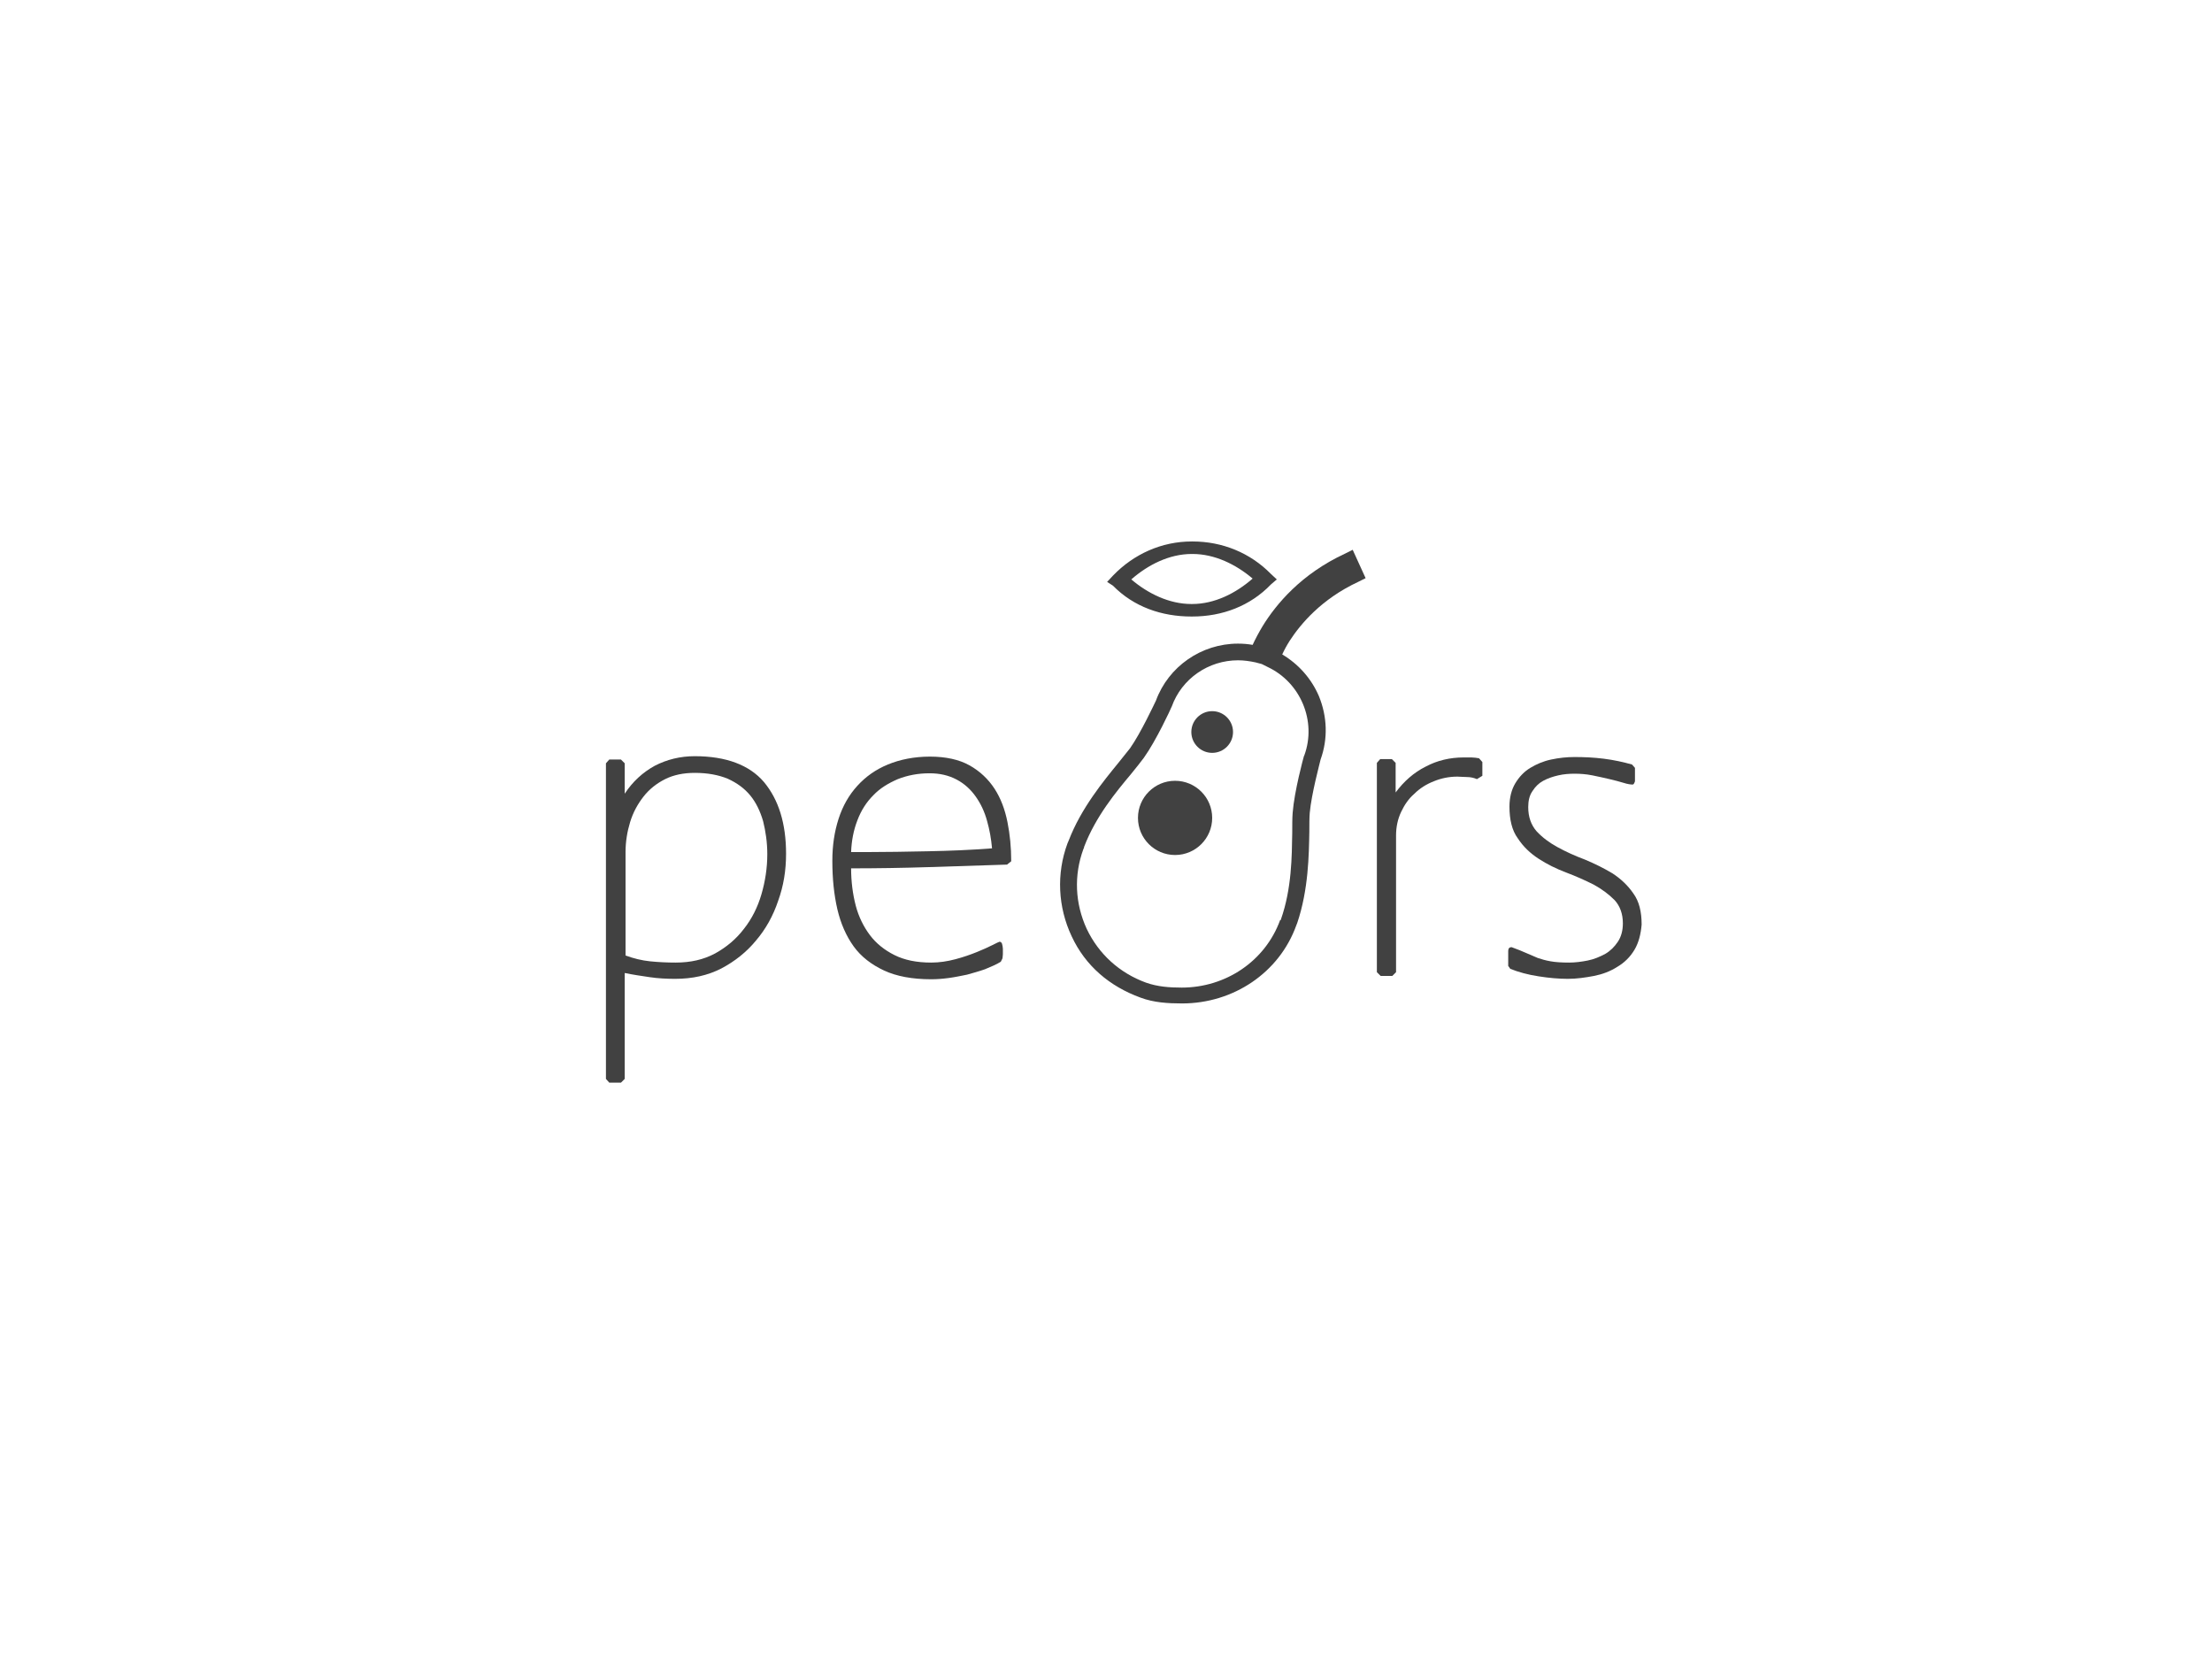
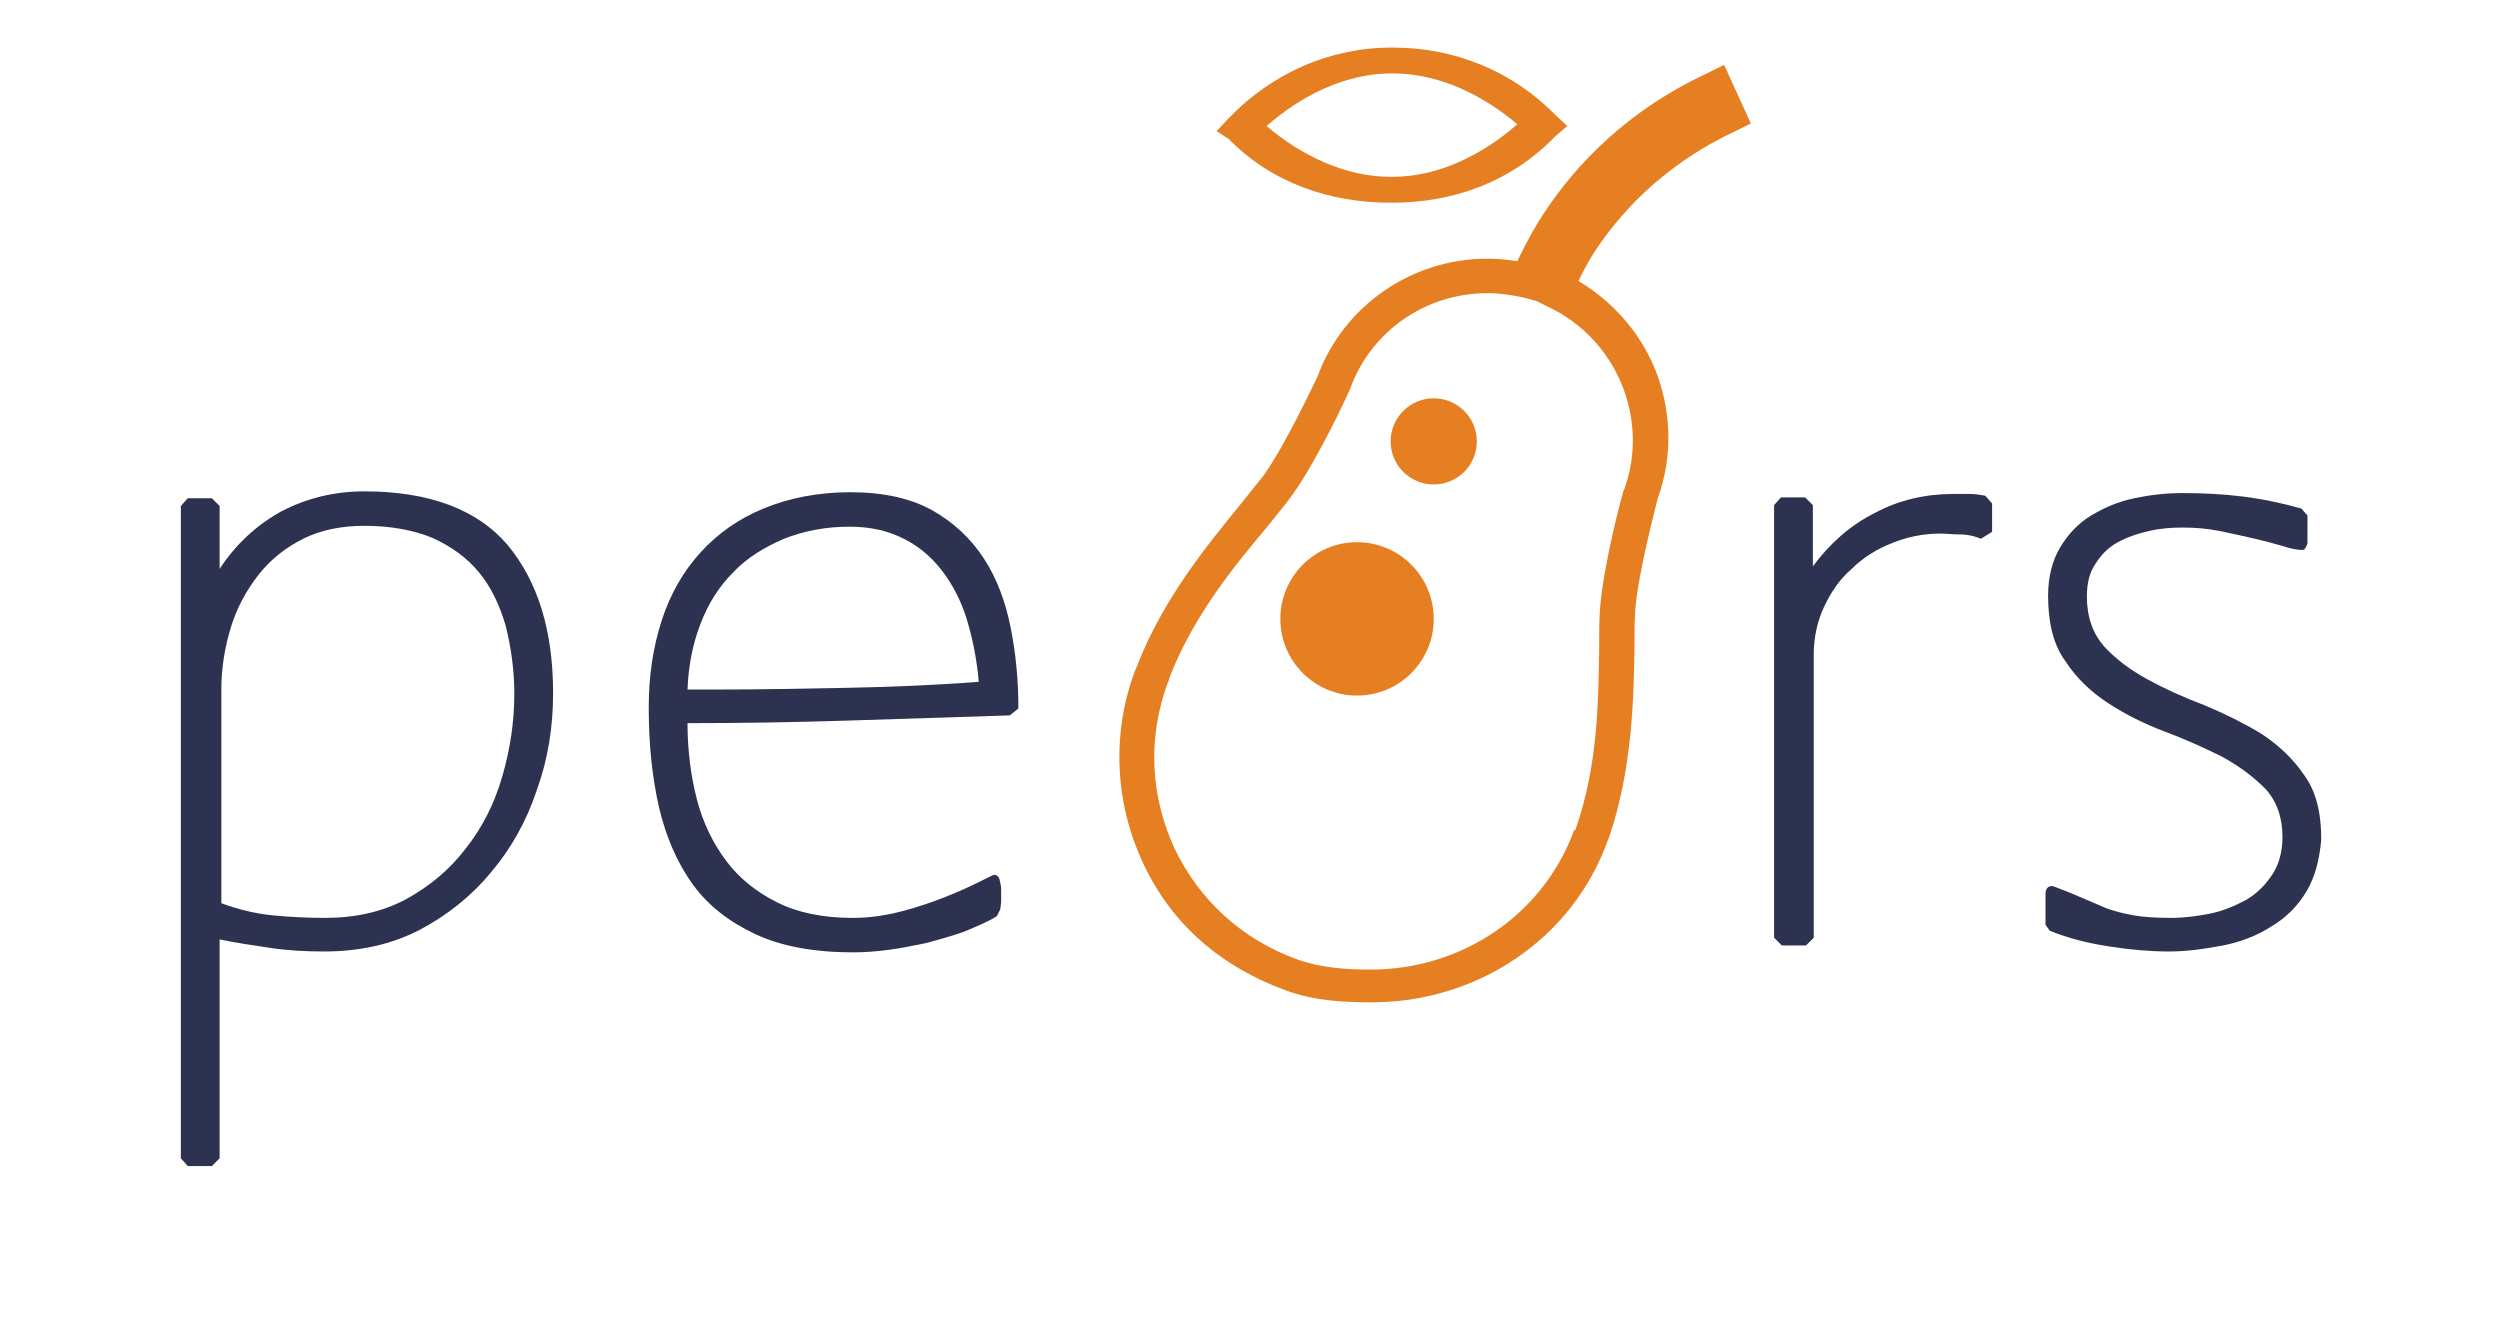
- <svg xmlns="http://www.w3.org/2000/svg" version="1.1" id="Layer_1" x="0px" y="0px" viewBox="0 0 1024 768" enable-background="new 0 0 1024 768" xml:space="preserve" width="100%" height="100%">
+ <svg xmlns="http://www.w3.org/2000/svg" version="1.1" id="Layer_1" x="0px" y="0px" viewBox="240 240 560 300" xml:space="preserve">
  <defs id="defs39" />
  <g id="g5" transform="matrix(1.930156,0,0,1.930156,-468.1975,-365.0589)">
    <g id="g7">
-       <path d="m 568.3,328.7 1.8,-0.9 -3.1,-6.8 -1.8,0.9 c -10.6,4.9 -16.6,12.2 -19.8,17.4 -0.9,1.5 -1.7,3 -2.4,4.5 -1.1,-0.2 -2.3,-0.3 -3.5,-0.3 -8.8,0 -16.7,5.5 -19.7,13.7 -0.4,0.8 -3.6,7.7 -6.2,11.4 -0.7,0.9 -1.7,2.1 -2.8,3.5 -3.5,4.3 -8.9,10.8 -11.9,18.6 -0.1,0.2 -0.2,0.5 -0.3,0.7 -2.7,7.3 -2.3,15.3 1,22.3 3.3,7.1 9.1,12 16.5,14.7 3.2,1.2 6.6,1.4 10,1.4 0,0 0,0 0,0 12.2,0 23.3,-7.3 27.4,-18.8 0.1,-0.2 0.1,-0.3 0.2,-0.5 l 0,0 c 2.7,-8 2.8,-16.3 2.9,-21.9 0,-1.8 0,-3.3 0.1,-4.5 0.4,-4.5 2.4,-11.9 2.6,-12.8 1.8,-5 1.6,-10.3 -0.4,-15.2 -1.8,-4.2 -4.9,-7.7 -8.8,-10 0.5,-1.1 1.1,-2.2 1.8,-3.3 2.6,-4 7.6,-10 16.4,-14.1 z m -12.9,41.6 -0.1,0.2 c -0.1,0.3 -2.3,8.4 -2.7,13.6 -0.1,1.3 -0.1,2.9 -0.1,4.8 -0.1,5.6 -0.1,13.3 -2.7,20.7 l 0,0.1 c -0.1,0.2 -0.1,0 -0.2,0.1 -3.6,9.9 -13.1,16.2 -23.6,16.2 0,0 0,0 0,0 -2.9,0 -5.8,-0.2 -8.6,-1.2 -6.3,-2.3 -11.3,-6.8 -14.2,-12.9 -2.8,-6.1 -3.1,-12.8 -0.8,-19.1 0.1,-0.2 0.2,-0.4 0.2,-0.6 2.8,-7.3 7.7,-13.2 11.3,-17.5 1.2,-1.5 2.2,-2.7 3,-3.8 3,-4.2 6.5,-11.8 6.6,-12.1 l 0.1,-0.2 c 2.4,-6.7 8.8,-11.1 15.9,-11.1 1.4,0 2.8,0.2 4.2,0.5 l 1.5,0.4 1.4,0.7 c 7.9,3.7 11.8,13 8.8,21.2 z" id="path9" style="fill:#414141" />
-       <path d="m 528.3,337 h 0.2 c 7.2,0 13.9,-2.5 18.9,-7.7 l 1.4,-1.2 -1.4,-1.3 c -5,-5.1 -11.7,-7.8 -18.8,-7.8 h -0.2 c -7.2,0 -13.9,3 -18.9,8.2 l -1.4,1.5 1.4,0.9 c 5,5.1 11.7,7.4 18.8,7.4 z m 0.1,-15 h 0.2 c 5.3,0 10.4,2.5 14.4,5.9 -4,3.5 -9.1,6.1 -14.5,6.1 h -0.2 c -5.3,0 -10.4,-2.5 -14.4,-5.9 4,-3.5 9.1,-6.1 14.5,-6.1 z" id="path11" style="fill:#414141" />
-       <circle cx="533.3" cy="364.7" r="5" id="circle13" d="m 538.3,364.7 c 0,2.761 -2.239,5 -5,5 -2.761,0 -5,-2.239 -5,-5 0,-2.761 2.239,-5 5,-5 2.761,0 5,2.239 5,5 z" style="fill:#414141" />
-       <circle cx="524.4" cy="385.3" r="8.9" id="circle15" d="m 533.3,385.3 c 0,4.915 -3.985,8.9 -8.9,8.9 -4.915,0 -8.9,-3.985 -8.9,-8.9 0,-4.915 3.985,-8.9 8.9,-8.9 4.915,0 8.9,3.985 8.9,8.9 z" style="fill:#414141" />
+       <path d="m 568.3,328.7 1.8,-0.9 -3.1,-6.8 -1.8,0.9 c -10.6,4.9 -16.6,12.2 -19.8,17.4 -0.9,1.5 -1.7,3 -2.4,4.5 -1.1,-0.2 -2.3,-0.3 -3.5,-0.3 -8.8,0 -16.7,5.5 -19.7,13.7 -0.4,0.8 -3.6,7.7 -6.2,11.4 -0.7,0.9 -1.7,2.1 -2.8,3.5 -3.5,4.3 -8.9,10.8 -11.9,18.6 -0.1,0.2 -0.2,0.5 -0.3,0.7 -2.7,7.3 -2.3,15.3 1,22.3 3.3,7.1 9.1,12 16.5,14.7 3.2,1.2 6.6,1.4 10,1.4 0,0 0,0 0,0 12.2,0 23.3,-7.3 27.4,-18.8 0.1,-0.2 0.1,-0.3 0.2,-0.5 l 0,0 c 2.7,-8 2.8,-16.3 2.9,-21.9 0,-1.8 0,-3.3 0.1,-4.5 0.4,-4.5 2.4,-11.9 2.6,-12.8 1.8,-5 1.6,-10.3 -0.4,-15.2 -1.8,-4.2 -4.9,-7.7 -8.8,-10 0.5,-1.1 1.1,-2.2 1.8,-3.3 2.6,-4 7.6,-10 16.4,-14.1 z m -12.9,41.6 -0.1,0.2 c -0.1,0.3 -2.3,8.4 -2.7,13.6 -0.1,1.3 -0.1,2.9 -0.1,4.8 -0.1,5.6 -0.1,13.3 -2.7,20.7 l 0,0.1 c -0.1,0.2 -0.1,0 -0.2,0.1 -3.6,9.9 -13.1,16.2 -23.6,16.2 0,0 0,0 0,0 -2.9,0 -5.8,-0.2 -8.6,-1.2 -6.3,-2.3 -11.3,-6.8 -14.2,-12.9 -2.8,-6.1 -3.1,-12.8 -0.8,-19.1 0.1,-0.2 0.2,-0.4 0.2,-0.6 2.8,-7.3 7.7,-13.2 11.3,-17.5 1.2,-1.5 2.2,-2.7 3,-3.8 3,-4.2 6.5,-11.8 6.6,-12.1 l 0.1,-0.2 c 2.4,-6.7 8.8,-11.1 15.9,-11.1 1.4,0 2.8,0.2 4.2,0.5 l 1.5,0.4 1.4,0.7 c 7.9,3.7 11.8,13 8.8,21.2 z" id="path9" style="fill:#E67E22" />
+       <path d="m 528.3,337 h 0.2 c 7.2,0 13.9,-2.5 18.9,-7.7 l 1.4,-1.2 -1.4,-1.3 c -5,-5.1 -11.7,-7.8 -18.8,-7.8 h -0.2 c -7.2,0 -13.9,3 -18.9,8.2 l -1.4,1.5 1.4,0.9 c 5,5.1 11.7,7.4 18.8,7.4 z m 0.1,-15 h 0.2 c 5.3,0 10.4,2.5 14.4,5.9 -4,3.5 -9.1,6.1 -14.5,6.1 h -0.2 c -5.3,0 -10.4,-2.5 -14.4,-5.9 4,-3.5 9.1,-6.1 14.5,-6.1 z" id="path11" style="fill:#E67E22" />
+       <circle cx="533.3" cy="364.7" r="5" id="circle13" d="m 538.3,364.7 c 0,2.761 -2.239,5 -5,5 -2.761,0 -5,-2.239 -5,-5 0,-2.761 2.239,-5 5,-5 2.761,0 5,2.239 5,5 z" style="fill:#E67E22" />
+       <circle cx="524.4" cy="385.3" r="8.9" id="circle15" d="m 533.3,385.3 c 0,4.915 -3.985,8.9 -8.9,8.9 -4.915,0 -8.9,-3.985 -8.9,-8.9 0,-4.915 3.985,-8.9 8.9,-8.9 4.915,0 8.9,3.985 8.9,8.9 z" style="fill:#E67E22" />
    </g>
    <g id="g17">
      <g id="g19">
-         <path d="m 429.2,405.2 c -1.2,3.6 -3,6.8 -5.3,9.5 -2.3,2.8 -5.1,5 -8.3,6.7 -3.3,1.7 -7,2.5 -11.1,2.5 -2,0 -4.1,-0.1 -6.1,-0.4 -2,-0.3 -4.1,-0.6 -6,-1 v 25.4 l -0.9,0.9 h -2.8 l -0.8,-0.9 v -75.7 l 0.8,-0.9 h 2.8 l 0.9,0.9 v 7.3 c 1.9,-2.9 4.3,-5.1 7.2,-6.7 2.9,-1.5 6.1,-2.3 9.6,-2.3 7.5,0 13.1,2.1 16.6,6.2 3.5,4.2 5.3,9.9 5.3,17.2 0,4 -0.6,7.7 -1.9,11.3 z m -3.6,-19.1 c -0.7,-2.4 -1.7,-4.5 -3.1,-6.2 -1.4,-1.7 -3.2,-3 -5.4,-4 -2.2,-0.9 -4.8,-1.4 -7.9,-1.4 -2.7,0 -5.1,0.5 -7.1,1.5 -2,1 -3.8,2.4 -5.2,4.2 -1.4,1.8 -2.5,3.8 -3.2,6.1 -0.7,2.3 -1.1,4.7 -1.1,7.2 v 24.8 c 1.9,0.7 3.9,1.2 5.9,1.4 2,0.2 4.1,0.3 6.1,0.3 3.6,0 6.7,-0.7 9.5,-2.2 2.7,-1.5 5,-3.4 6.9,-5.9 1.9,-2.4 3.3,-5.2 4.2,-8.3 0.9,-3.1 1.4,-6.3 1.4,-9.6 0,-2.8 -0.4,-5.5 -1,-7.9 z" id="path21" style="fill:#414141" />
+         <path d="m 429.2,405.2 c -1.2,3.6 -3,6.8 -5.3,9.5 -2.3,2.8 -5.1,5 -8.3,6.7 -3.3,1.7 -7,2.5 -11.1,2.5 -2,0 -4.1,-0.1 -6.1,-0.4 -2,-0.3 -4.1,-0.6 -6,-1 v 25.4 l -0.9,0.9 h -2.8 l -0.8,-0.9 v -75.7 l 0.8,-0.9 h 2.8 l 0.9,0.9 v 7.3 c 1.9,-2.9 4.3,-5.1 7.2,-6.7 2.9,-1.5 6.1,-2.3 9.6,-2.3 7.5,0 13.1,2.1 16.6,6.2 3.5,4.2 5.3,9.9 5.3,17.2 0,4 -0.6,7.7 -1.9,11.3 z m -3.6,-19.1 c -0.7,-2.4 -1.7,-4.5 -3.1,-6.2 -1.4,-1.7 -3.2,-3 -5.4,-4 -2.2,-0.9 -4.8,-1.4 -7.9,-1.4 -2.7,0 -5.1,0.5 -7.1,1.5 -2,1 -3.8,2.4 -5.2,4.2 -1.4,1.8 -2.5,3.8 -3.2,6.1 -0.7,2.3 -1.1,4.7 -1.1,7.2 v 24.8 c 1.9,0.7 3.9,1.2 5.9,1.4 2,0.2 4.1,0.3 6.1,0.3 3.6,0 6.7,-0.7 9.5,-2.2 2.7,-1.5 5,-3.4 6.9,-5.9 1.9,-2.4 3.3,-5.2 4.2,-8.3 0.9,-3.1 1.4,-6.3 1.4,-9.6 0,-2.8 -0.4,-5.5 -1,-7.9 z" id="path21" style="fill:#2D3250" />
      </g>
      <g id="g23">
-         <path d="m 484.1,396.5 c -6.3,0.2 -12.5,0.4 -18.7,0.6 -6.2,0.2 -12.5,0.3 -18.7,0.3 0,3.2 0.4,6.2 1.1,8.9 0.7,2.7 1.9,5.1 3.4,7.1 1.5,2 3.5,3.6 5.9,4.8 2.4,1.2 5.3,1.8 8.8,1.8 2,0 3.9,-0.3 5.8,-0.8 1.9,-0.5 3.6,-1.1 5.1,-1.7 1.5,-0.6 2.8,-1.2 3.8,-1.7 1,-0.5 1.6,-0.8 1.7,-0.8 0.3,0 0.5,0.2 0.6,0.5 0.1,0.4 0.2,0.8 0.2,1.2 0,0.4 0,0.9 0,1.3 0,0.4 -0.1,0.8 -0.1,1 l -0.4,0.8 c -1.1,0.7 -2.4,1.2 -3.8,1.8 -1.4,0.5 -2.9,0.9 -4.3,1.3 -1.5,0.3 -2.9,0.6 -4.4,0.8 -1.5,0.2 -2.8,0.3 -4.2,0.3 -4.5,0 -8.3,-0.7 -11.3,-2.1 -3,-1.4 -5.5,-3.3 -7.3,-5.8 -1.8,-2.5 -3.1,-5.5 -3.9,-8.9 -0.8,-3.5 -1.2,-7.3 -1.2,-11.6 0,-3.7 0.5,-7 1.5,-10.1 1,-3.1 2.5,-5.7 4.5,-7.9 2,-2.2 4.4,-3.9 7.3,-5.1 2.9,-1.2 6.3,-1.9 10.1,-1.9 3.8,0 7,0.7 9.5,2.1 2.5,1.4 4.5,3.3 6,5.6 1.5,2.3 2.5,5 3.1,8 0.6,3 0.9,6.1 0.9,9.4 l -1,0.8 z M 479.3,386 c -0.6,-2.2 -1.5,-4.1 -2.7,-5.8 -1.2,-1.7 -2.7,-3.1 -4.6,-4.1 -1.9,-1 -4,-1.5 -6.5,-1.5 -2.8,0 -5.3,0.5 -7.6,1.4 -2.3,1 -4.3,2.2 -5.9,3.9 -1.6,1.6 -2.9,3.6 -3.8,6 -0.9,2.3 -1.4,4.9 -1.5,7.6 h 3.2 c 5.1,0 10.2,-0.1 15.3,-0.2 5.1,-0.1 10.2,-0.3 15.3,-0.7 -0.2,-2.3 -0.6,-4.5 -1.2,-6.6 z" id="path25" style="fill:#414141" />
+         <path d="m 484.1,396.5 c -6.3,0.2 -12.5,0.4 -18.7,0.6 -6.2,0.2 -12.5,0.3 -18.7,0.3 0,3.2 0.4,6.2 1.1,8.9 0.7,2.7 1.9,5.1 3.4,7.1 1.5,2 3.5,3.6 5.9,4.8 2.4,1.2 5.3,1.8 8.8,1.8 2,0 3.9,-0.3 5.8,-0.8 1.9,-0.5 3.6,-1.1 5.1,-1.7 1.5,-0.6 2.8,-1.2 3.8,-1.7 1,-0.5 1.6,-0.8 1.7,-0.8 0.3,0 0.5,0.2 0.6,0.5 0.1,0.4 0.2,0.8 0.2,1.2 0,0.4 0,0.9 0,1.3 0,0.4 -0.1,0.8 -0.1,1 l -0.4,0.8 c -1.1,0.7 -2.4,1.2 -3.8,1.8 -1.4,0.5 -2.9,0.9 -4.3,1.3 -1.5,0.3 -2.9,0.6 -4.4,0.8 -1.5,0.2 -2.8,0.3 -4.2,0.3 -4.5,0 -8.3,-0.7 -11.3,-2.1 -3,-1.4 -5.5,-3.3 -7.3,-5.8 -1.8,-2.5 -3.1,-5.5 -3.9,-8.9 -0.8,-3.5 -1.2,-7.3 -1.2,-11.6 0,-3.7 0.5,-7 1.5,-10.1 1,-3.1 2.5,-5.7 4.5,-7.9 2,-2.2 4.4,-3.9 7.3,-5.1 2.9,-1.2 6.3,-1.9 10.1,-1.9 3.8,0 7,0.7 9.5,2.1 2.5,1.4 4.5,3.3 6,5.6 1.5,2.3 2.5,5 3.1,8 0.6,3 0.9,6.1 0.9,9.4 l -1,0.8 z M 479.3,386 c -0.6,-2.2 -1.5,-4.1 -2.7,-5.8 -1.2,-1.7 -2.7,-3.1 -4.6,-4.1 -1.9,-1 -4,-1.5 -6.5,-1.5 -2.8,0 -5.3,0.5 -7.6,1.4 -2.3,1 -4.3,2.2 -5.9,3.9 -1.6,1.6 -2.9,3.6 -3.8,6 -0.9,2.3 -1.4,4.9 -1.5,7.6 h 3.2 c 5.1,0 10.2,-0.1 15.3,-0.2 5.1,-0.1 10.2,-0.3 15.3,-0.7 -0.2,-2.3 -0.6,-4.5 -1.2,-6.6 z" id="path25" style="fill:#2D3250" />
      </g>
    </g>
    <g id="g27">
      <g id="g29">
-         <path d="m 596.8,376 c -0.7,-0.3 -1.5,-0.5 -2.4,-0.5 -0.9,0 -1.6,-0.1 -2.3,-0.1 -2,0 -3.9,0.4 -5.6,1.1 -1.8,0.7 -3.4,1.7 -4.7,3 -1.4,1.2 -2.4,2.7 -3.2,4.4 -0.8,1.7 -1.2,3.6 -1.2,5.6 v 32.8 l -0.9,0.9 h -2.8 l -0.9,-0.9 v -50.2 l 0.8,-0.9 h 2.8 l 0.9,0.9 v 7.1 c 2,-2.7 4.4,-4.8 7.2,-6.2 2.8,-1.5 5.9,-2.2 9.1,-2.2 0.7,0 1.3,0 1.9,0 0.6,0 1.2,0.1 1.8,0.2 l 0.8,0.9 v 3.3 l -1.3,0.8 z" id="path31" style="fill:#414141" />
+         <path d="m 596.8,376 c -0.7,-0.3 -1.5,-0.5 -2.4,-0.5 -0.9,0 -1.6,-0.1 -2.3,-0.1 -2,0 -3.9,0.4 -5.6,1.1 -1.8,0.7 -3.4,1.7 -4.7,3 -1.4,1.2 -2.4,2.7 -3.2,4.4 -0.8,1.7 -1.2,3.6 -1.2,5.6 v 32.8 l -0.9,0.9 h -2.8 l -0.9,-0.9 v -50.2 l 0.8,-0.9 h 2.8 l 0.9,0.9 v 7.1 c 2,-2.7 4.4,-4.8 7.2,-6.2 2.8,-1.5 5.9,-2.2 9.1,-2.2 0.7,0 1.3,0 1.9,0 0.6,0 1.2,0.1 1.8,0.2 l 0.8,0.9 v 3.3 l -1.3,0.8 z" id="path31" style="fill:#2D3250" />
      </g>
      <g id="g33">
-         <path d="m 634.6,416.9 c -1,1.7 -2.4,3.1 -4.1,4.1 -1.7,1.1 -3.6,1.8 -5.6,2.2 -2.1,0.4 -4.2,0.7 -6.3,0.7 -2.1,0 -4.5,-0.2 -7,-0.6 -2.6,-0.4 -4.8,-1 -6.8,-1.8 l -0.5,-0.7 v -3.6 c 0,-0.6 0.3,-0.9 0.8,-0.9 1.4,0.5 2.6,1 3.5,1.4 0.9,0.4 1.9,0.8 2.8,1.2 0.9,0.3 1.9,0.6 3.1,0.8 1.1,0.2 2.6,0.3 4.4,0.3 1.5,0 3,-0.2 4.5,-0.5 1.5,-0.3 2.9,-0.9 4.2,-1.6 1.2,-0.7 2.2,-1.7 3,-2.9 0.8,-1.2 1.2,-2.7 1.2,-4.4 0,-2.3 -0.7,-4.2 -2,-5.6 -1.4,-1.4 -3,-2.6 -5,-3.7 -2,-1 -4.2,-2 -6.6,-2.9 -2.4,-0.9 -4.6,-2 -6.6,-3.3 -2,-1.3 -3.7,-2.9 -5,-4.9 -1.4,-1.9 -2,-4.5 -2,-7.6 0,-2.2 0.5,-4.1 1.4,-5.6 0.9,-1.5 2.1,-2.8 3.6,-3.7 1.5,-0.9 3.1,-1.6 5,-2 1.9,-0.4 3.7,-0.6 5.6,-0.6 2.3,0 4.6,0.1 7,0.4 2.4,0.3 4.7,0.8 6.8,1.4 l 0.7,0.8 v 3.2 c 0,0.1 -0.1,0.3 -0.2,0.5 -0.1,0.2 -0.2,0.3 -0.4,0.3 -0.4,0 -1.2,-0.1 -2.1,-0.4 -1,-0.3 -2.1,-0.6 -3.4,-0.9 -1.3,-0.3 -2.6,-0.6 -4.1,-0.9 -1.5,-0.3 -2.9,-0.4 -4.3,-0.4 -1.3,0 -2.6,0.1 -3.9,0.4 -1.3,0.3 -2.5,0.7 -3.6,1.3 -1.1,0.6 -1.9,1.4 -2.6,2.5 -0.7,1 -1,2.3 -1,3.8 0,2.4 0.7,4.3 2,5.8 1.4,1.5 3,2.7 5,3.8 2,1.1 4.2,2.1 6.6,3 2.4,1 4.6,2.1 6.6,3.3 2,1.3 3.7,2.9 5,4.8 1.4,1.9 2,4.4 2,7.5 -0.2,2.3 -0.7,4.3 -1.7,6 z" id="path35" style="fill:#414141" />
+         <path d="m 634.6,416.9 c -1,1.7 -2.4,3.1 -4.1,4.1 -1.7,1.1 -3.6,1.8 -5.6,2.2 -2.1,0.4 -4.2,0.7 -6.3,0.7 -2.1,0 -4.5,-0.2 -7,-0.6 -2.6,-0.4 -4.8,-1 -6.8,-1.8 l -0.5,-0.7 v -3.6 c 0,-0.6 0.3,-0.9 0.8,-0.9 1.4,0.5 2.6,1 3.5,1.4 0.9,0.4 1.9,0.8 2.8,1.2 0.9,0.3 1.9,0.6 3.1,0.8 1.1,0.2 2.6,0.3 4.4,0.3 1.5,0 3,-0.2 4.5,-0.5 1.5,-0.3 2.9,-0.9 4.2,-1.6 1.2,-0.7 2.2,-1.7 3,-2.9 0.8,-1.2 1.2,-2.7 1.2,-4.4 0,-2.3 -0.7,-4.2 -2,-5.6 -1.4,-1.4 -3,-2.6 -5,-3.7 -2,-1 -4.2,-2 -6.6,-2.9 -2.4,-0.9 -4.6,-2 -6.6,-3.3 -2,-1.3 -3.7,-2.9 -5,-4.9 -1.4,-1.9 -2,-4.5 -2,-7.6 0,-2.2 0.5,-4.1 1.4,-5.6 0.9,-1.5 2.1,-2.8 3.6,-3.7 1.5,-0.9 3.1,-1.6 5,-2 1.9,-0.4 3.7,-0.6 5.6,-0.6 2.3,0 4.6,0.1 7,0.4 2.4,0.3 4.7,0.8 6.8,1.4 l 0.7,0.8 v 3.2 c 0,0.1 -0.1,0.3 -0.2,0.5 -0.1,0.2 -0.2,0.3 -0.4,0.3 -0.4,0 -1.2,-0.1 -2.1,-0.4 -1,-0.3 -2.1,-0.6 -3.4,-0.9 -1.3,-0.3 -2.6,-0.6 -4.1,-0.9 -1.5,-0.3 -2.9,-0.4 -4.3,-0.4 -1.3,0 -2.6,0.1 -3.9,0.4 -1.3,0.3 -2.5,0.7 -3.6,1.3 -1.1,0.6 -1.9,1.4 -2.6,2.5 -0.7,1 -1,2.3 -1,3.8 0,2.4 0.7,4.3 2,5.8 1.4,1.5 3,2.7 5,3.8 2,1.1 4.2,2.1 6.6,3 2.4,1 4.6,2.1 6.6,3.3 2,1.3 3.7,2.9 5,4.8 1.4,1.9 2,4.4 2,7.5 -0.2,2.3 -0.7,4.3 -1.7,6 z" id="path35" style="fill:#2D3250" />
      </g>
    </g>
  </g>
</svg>
